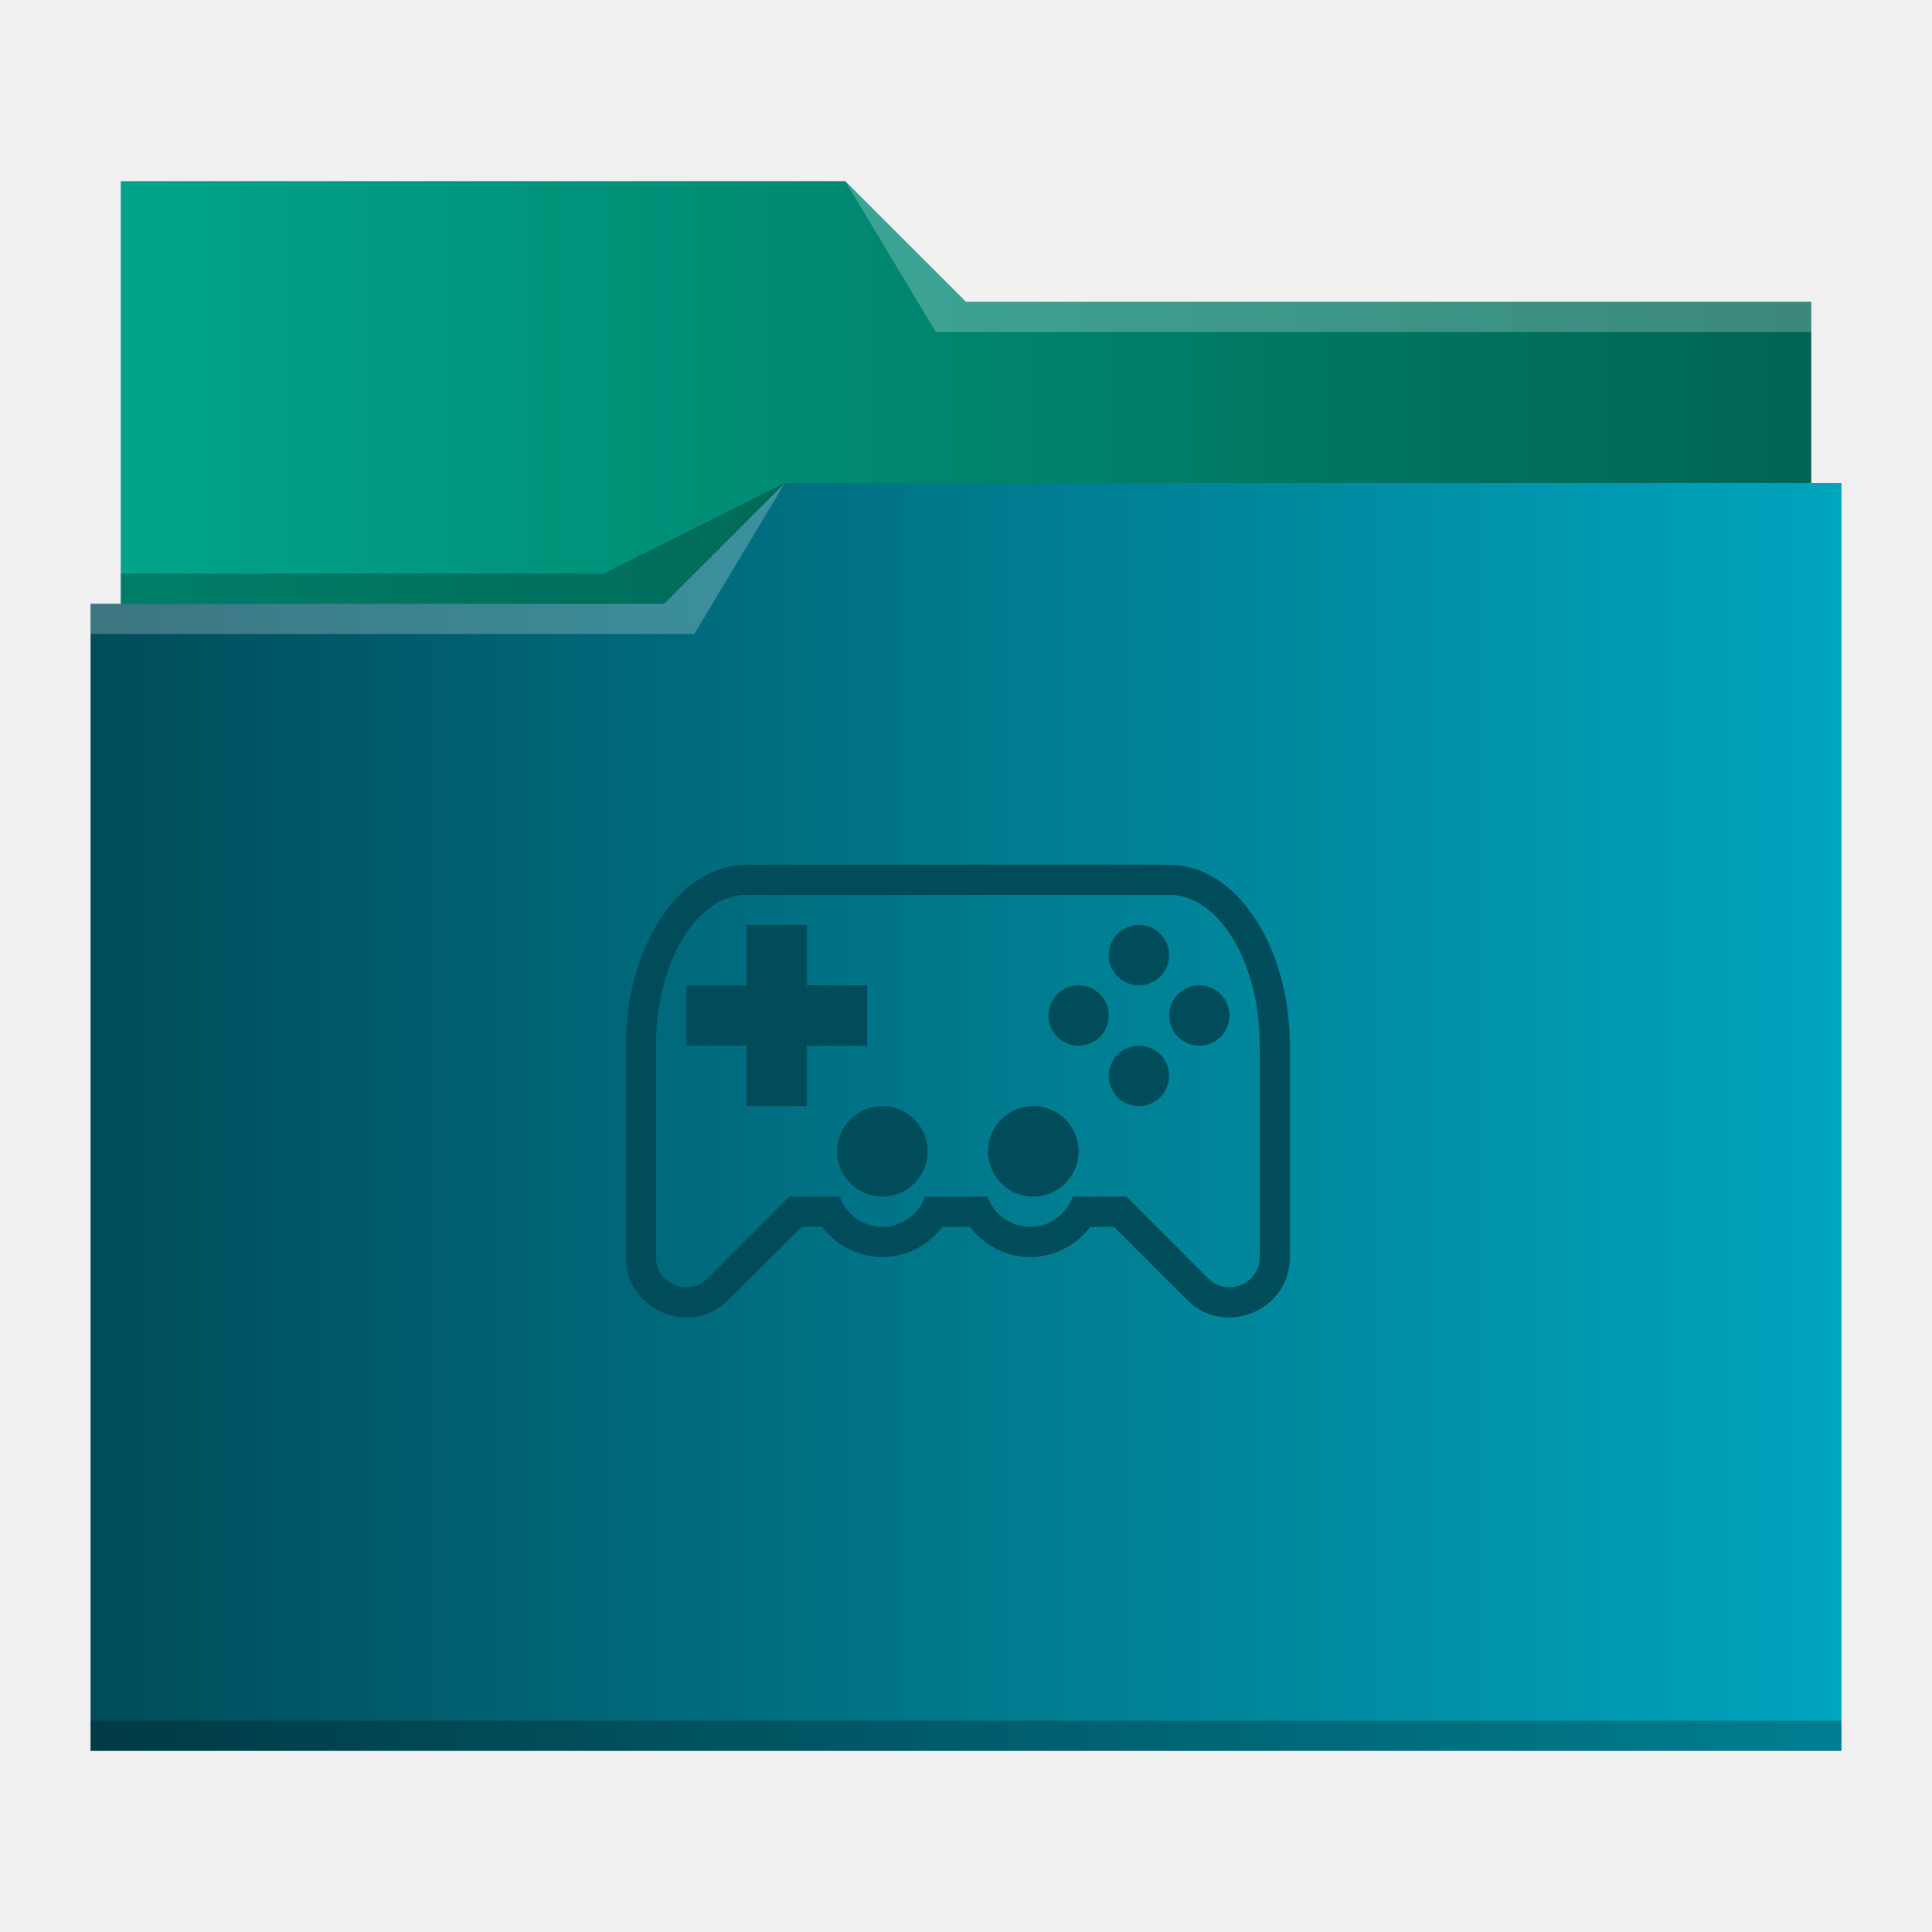
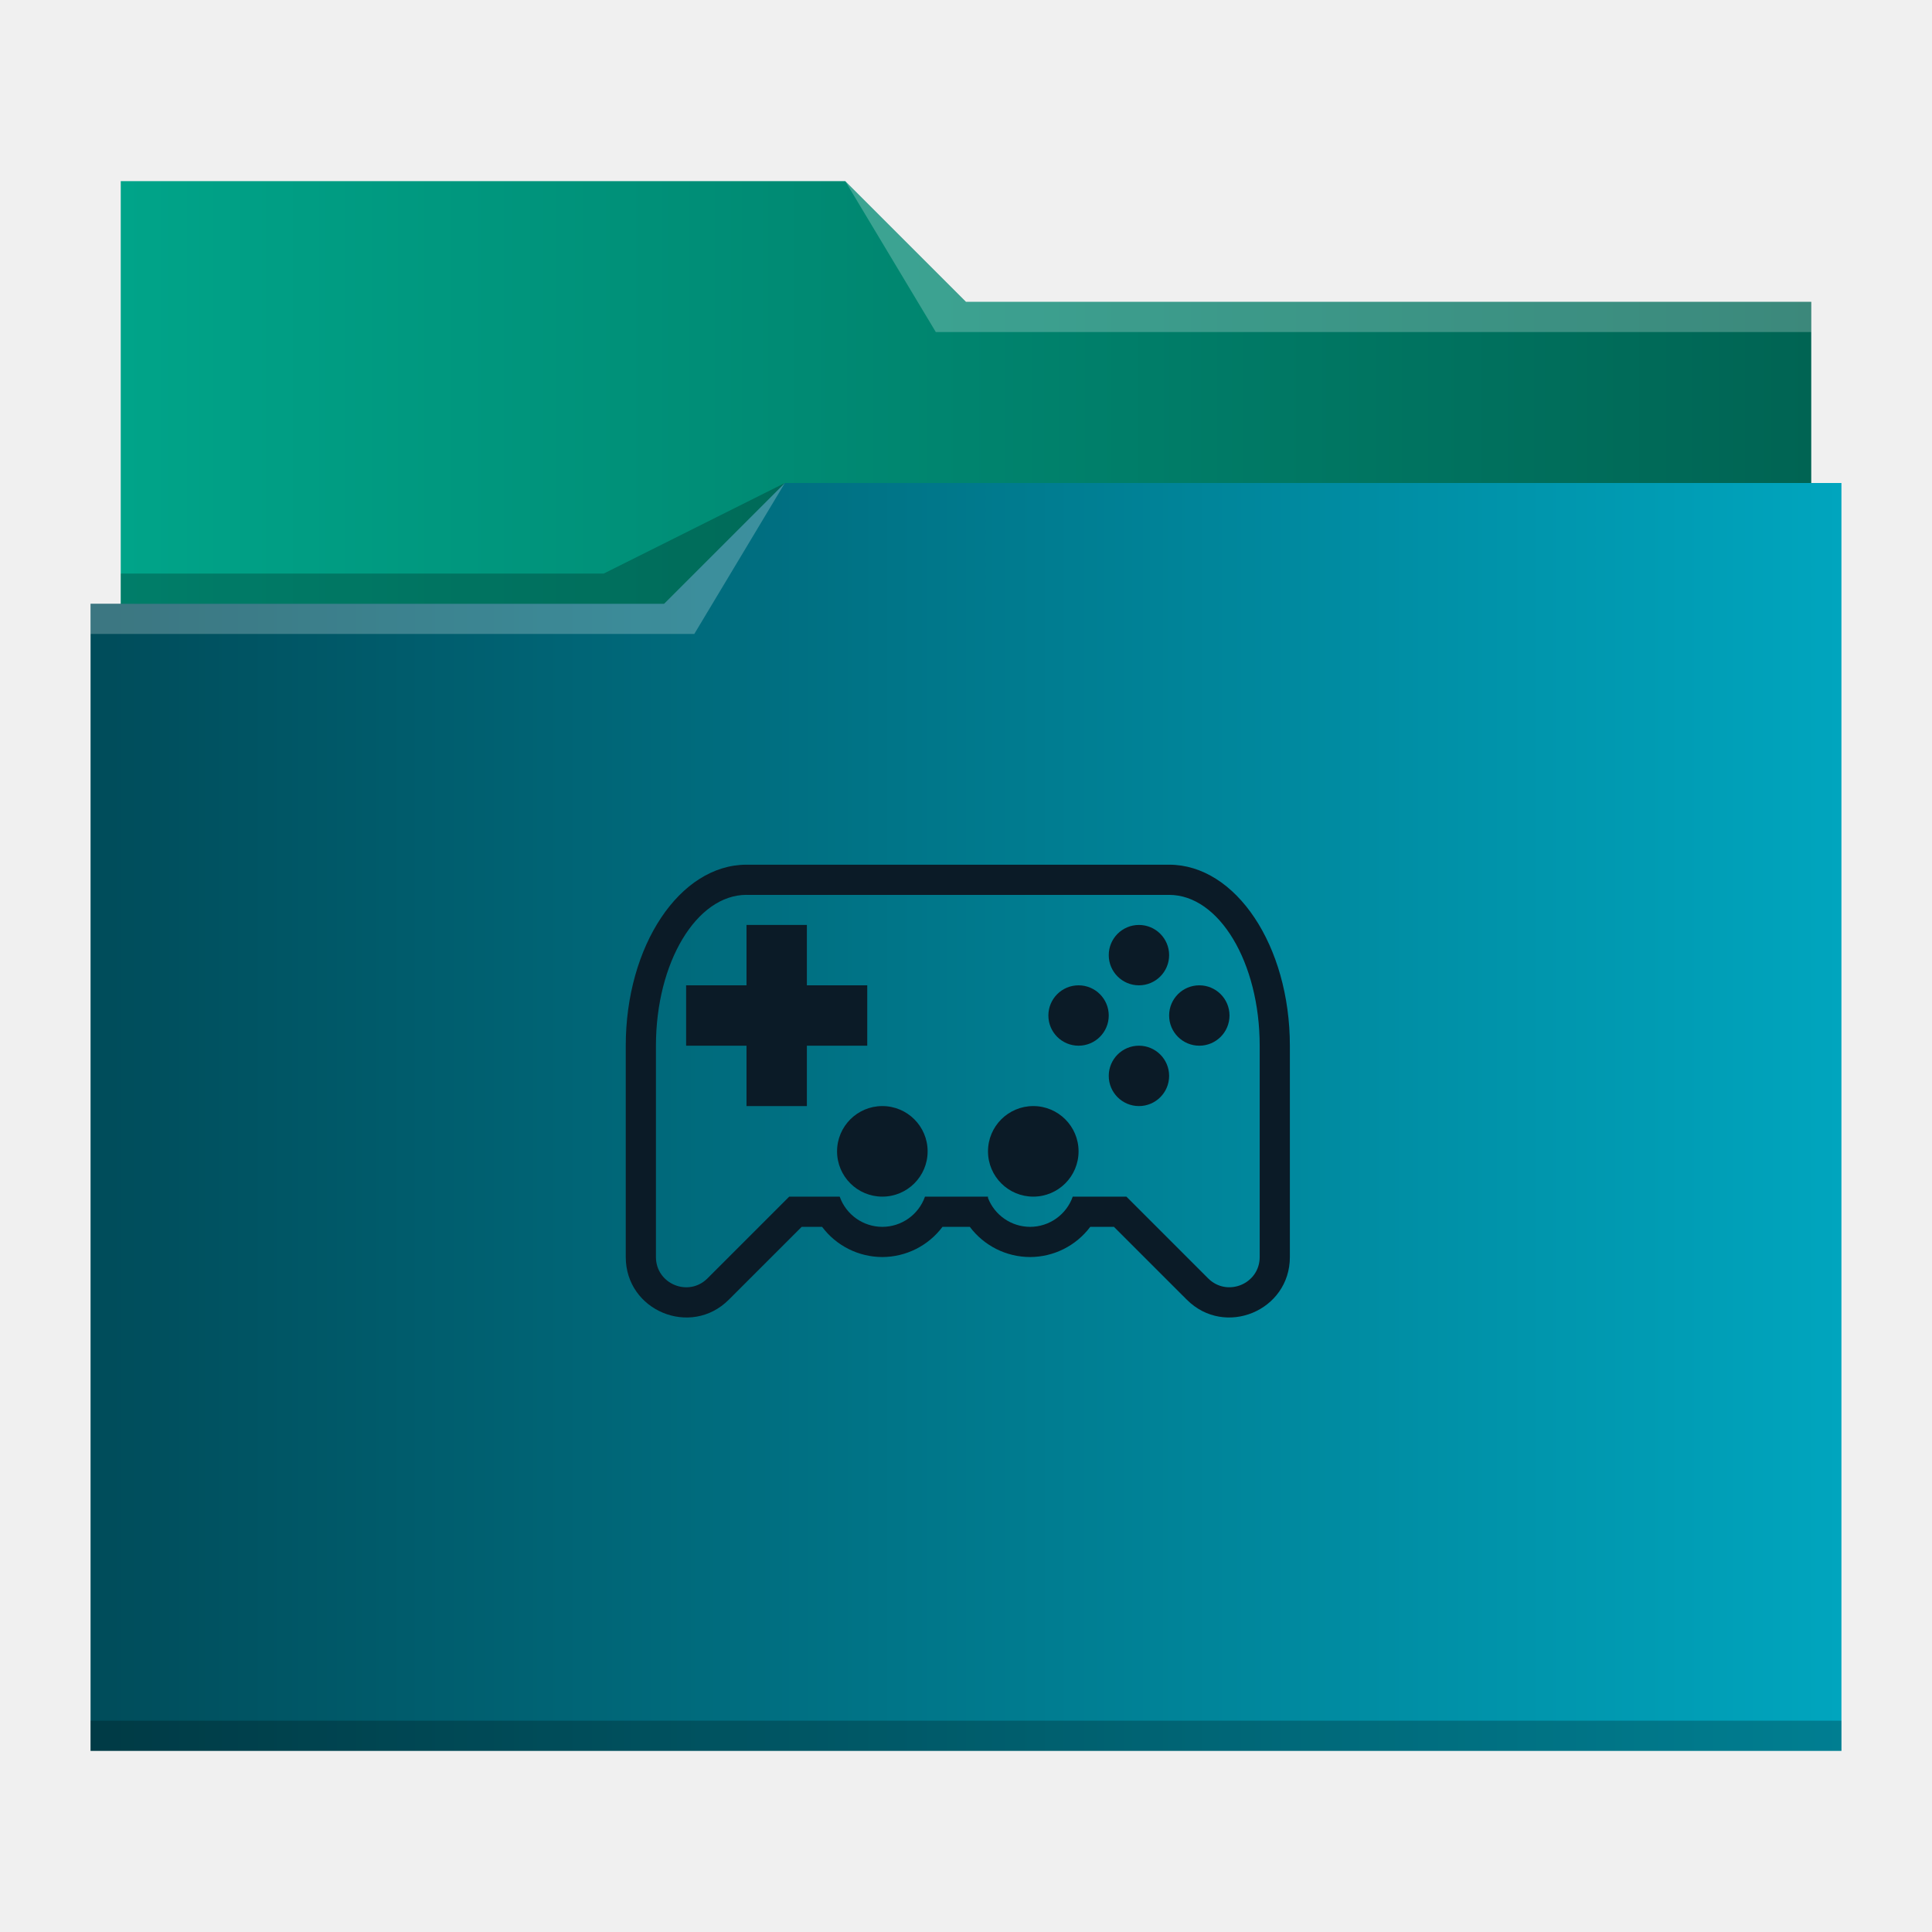
<svg xmlns="http://www.w3.org/2000/svg" xmlns:xlink="http://www.w3.org/1999/xlink" height="64" width="64" version="1.1" id="svg27">
  <defs id="defs31">
    <linearGradient id="linearGradient855">
      <stop style="stop-color:#004c5a;stop-opacity:1" offset="0" id="stop851" />
      <stop style="stop-color:#00a5be;stop-opacity:1" offset="1" id="stop853" />
    </linearGradient>
    <linearGradient id="linearGradient847">
      <stop style="stop-color:#00a489;stop-opacity:1" offset="0" id="stop843" />
      <stop style="stop-color:#006453;stop-opacity:1" offset="1" id="stop845" />
    </linearGradient>
    <linearGradient xlink:href="#linearGradient847" id="linearGradient849" x1="4.542" y1="-18.237" x2="60.542" y2="-18.237" gradientUnits="userSpaceOnUse" gradientTransform="translate(-0.542373,38.23729)" />
    <linearGradient xlink:href="#linearGradient855" id="linearGradient857" x1="-91.102" y1="37" x2="-33.102" y2="37" gradientUnits="userSpaceOnUse" gradientTransform="translate(94.1017)" />
  </defs>
  <linearGradient id="a" gradientTransform="matrix(1,0,0,0.99967,-478.6727,-483.622)" gradientUnits="userSpaceOnUse" x2="0" y1="541.798" y2="499.784">
    <stop offset="0" stop-color="#3daee9" id="stop2" />
    <stop offset="1" stop-color="#6cc1ef" id="stop4" />
  </linearGradient>
  <path d="m 4,6 v 27 c 0,0.554 0.446,1 1,1 H 59 c 0.554,0 1,-0.446 1,-1 V 11.01 L 59.998,11 H 60 V 10 H 32 L 28,6 Z" id="path7" style="fill:url(#linearGradient849);fill-opacity:1" />
  <path d="m 26,16 -4,4 H 3 v 1 H 3.002 L 3,21.012 V 58 H 61 V 16 Z" id="path9" style="fill:url(#linearGradient857);fill-opacity:1" />
  <g fill-opacity=".235" id="g19">
    <path d="m3 20v1h20l3-5-4 4z" fill="#fff" fill-rule="evenodd" id="path11" />
    <path d="m4 19v1h18l4-4-6 3z" fill-rule="evenodd" id="path13" />
    <path d="m3 57v1h58v-1h-57z" id="path15" />
    <path d="m28 6 3 5h29v-1h-28z" fill="#fff" fill-rule="evenodd" id="path17" />
  </g>
-   <g id="g25" transform="translate(-0.2711867,-1.355932)" style="fill:#004c5a;fill-opacity:1">
-     <path d="m 25,30 c -2.21,0 -4,2.685 -4,5.999 v 6.998 c 0,1.78 2.154,2.673 3.414,1.413 l 2.414,-2.413 h 0.676 a 2.5,2.5 0 0 0 1.996,1 2.5,2.5 0 0 0 1.992,-1 h 0.906 a 2.5,2.5 0 0 0 1.997,1 2.5,2.5 0 0 0 1.992,-1 h 0.785 l 2.414,2.413 C 40.846,45.67 43,44.777 43,42.997 V 35.999 C 43,32.685 41.21,30 39,30 Z m 0,1 h 14 c 1.657,0 3,2.238 3,4.999 v 6.998 c 0,0.89 -1.077,1.336 -1.707,0.707 l -2.707,-2.707 h -1.779 a 1.5,1.5 0 0 1 -1.412,1 A 1.5,1.5 0 0 1 33,41.042 v -0.045 h -2.088 a 1.5,1.5 0 0 1 -1.412,1 1.5,1.5 0 0 1 -1.412,-1 h -1.674 l -2.707,2.707 C 23.077,44.334 22,43.888 22,42.997 v -6.998 c 0,-2.76 1.343,-5 3,-5 z" id="path21" style="fill:#004c5a;fill-opacity:1" />
-     <path d="m 25,31.996 v 2 h -2 v 2 h 2 v 2 h 2 v -2 h 2 v -2 h -2 v -2 z m 11,7.5 a 1.5,1.5 0 0 1 -1.5,1.5 1.5,1.5 0 0 1 -1.5,-1.5 1.5,1.5 0 0 1 1.5,-1.5 1.5,1.5 0 0 1 1.5,1.5 z m -5,0 a 1.5,1.5 0 0 1 -1.5,1.5 1.5,1.5 0 0 1 -1.5,-1.5 1.5,1.5 0 0 1 1.5,-1.5 1.5,1.5 0 0 1 1.5,1.5 z m 8,-2.5 a 1,1 0 0 1 -1,1 1,1 0 0 1 -1,-1 1,1 0 0 1 1,-1 1,1 0 0 1 1,1 z m 2,-2 a 1,1 0 0 1 -1,1 1,1 0 0 1 -1,-1 1,1 0 0 1 1,-1 1,1 0 0 1 1,1 z m -2,-2 a 1,1 0 0 1 -1,1 1,1 0 0 1 -1,-1 1,1 0 0 1 1,-1 1,1 0 0 1 1,1 z m -2,2 a 1,1 0 0 1 -1,1 1,1 0 0 1 -1,-1 1,1 0 0 1 1,-1 1,1 0 0 1 1,1 z" id="path23" style="fill:#004c5a;fill-opacity:1" />
+   <g id="g25" transform="translate(-0.2711867,-1.355932)" style="fill:#0b1b27;fill-opacity:1">
+     <path d="m 25,30 c -2.21,0 -4,2.685 -4,5.999 v 6.998 c 0,1.78 2.154,2.673 3.414,1.413 l 2.414,-2.413 h 0.676 a 2.5,2.5 0 0 0 1.996,1 2.5,2.5 0 0 0 1.992,-1 h 0.906 a 2.5,2.5 0 0 0 1.997,1 2.5,2.5 0 0 0 1.992,-1 h 0.785 l 2.414,2.413 C 40.846,45.67 43,44.777 43,42.997 V 35.999 C 43,32.685 41.21,30 39,30 Z m 0,1 h 14 c 1.657,0 3,2.238 3,4.999 v 6.998 c 0,0.89 -1.077,1.336 -1.707,0.707 l -2.707,-2.707 h -1.779 a 1.5,1.5 0 0 1 -1.412,1 A 1.5,1.5 0 0 1 33,41.042 v -0.045 h -2.088 a 1.5,1.5 0 0 1 -1.412,1 1.5,1.5 0 0 1 -1.412,-1 h -1.674 l -2.707,2.707 C 23.077,44.334 22,43.888 22,42.997 v -6.998 c 0,-2.76 1.343,-5 3,-5 z" id="path21" style="fill:#0b1b27;fill-opacity:1" />
+     <path d="m 25,31.996 v 2 h -2 v 2 h 2 v 2 h 2 v -2 h 2 v -2 h -2 v -2 z m 11,7.5 a 1.5,1.5 0 0 1 -1.5,1.5 1.5,1.5 0 0 1 -1.5,-1.5 1.5,1.5 0 0 1 1.5,-1.5 1.5,1.5 0 0 1 1.5,1.5 z m -5,0 a 1.5,1.5 0 0 1 -1.5,1.5 1.5,1.5 0 0 1 -1.5,-1.5 1.5,1.5 0 0 1 1.5,-1.5 1.5,1.5 0 0 1 1.5,1.5 z m 8,-2.5 a 1,1 0 0 1 -1,1 1,1 0 0 1 -1,-1 1,1 0 0 1 1,-1 1,1 0 0 1 1,1 z m 2,-2 a 1,1 0 0 1 -1,1 1,1 0 0 1 -1,-1 1,1 0 0 1 1,-1 1,1 0 0 1 1,1 z m -2,-2 a 1,1 0 0 1 -1,1 1,1 0 0 1 -1,-1 1,1 0 0 1 1,-1 1,1 0 0 1 1,1 z m -2,2 a 1,1 0 0 1 -1,1 1,1 0 0 1 -1,-1 1,1 0 0 1 1,-1 1,1 0 0 1 1,1 z" id="path23" style="fill:#0b1b27;fill-opacity:1" />
  </g>
</svg>
